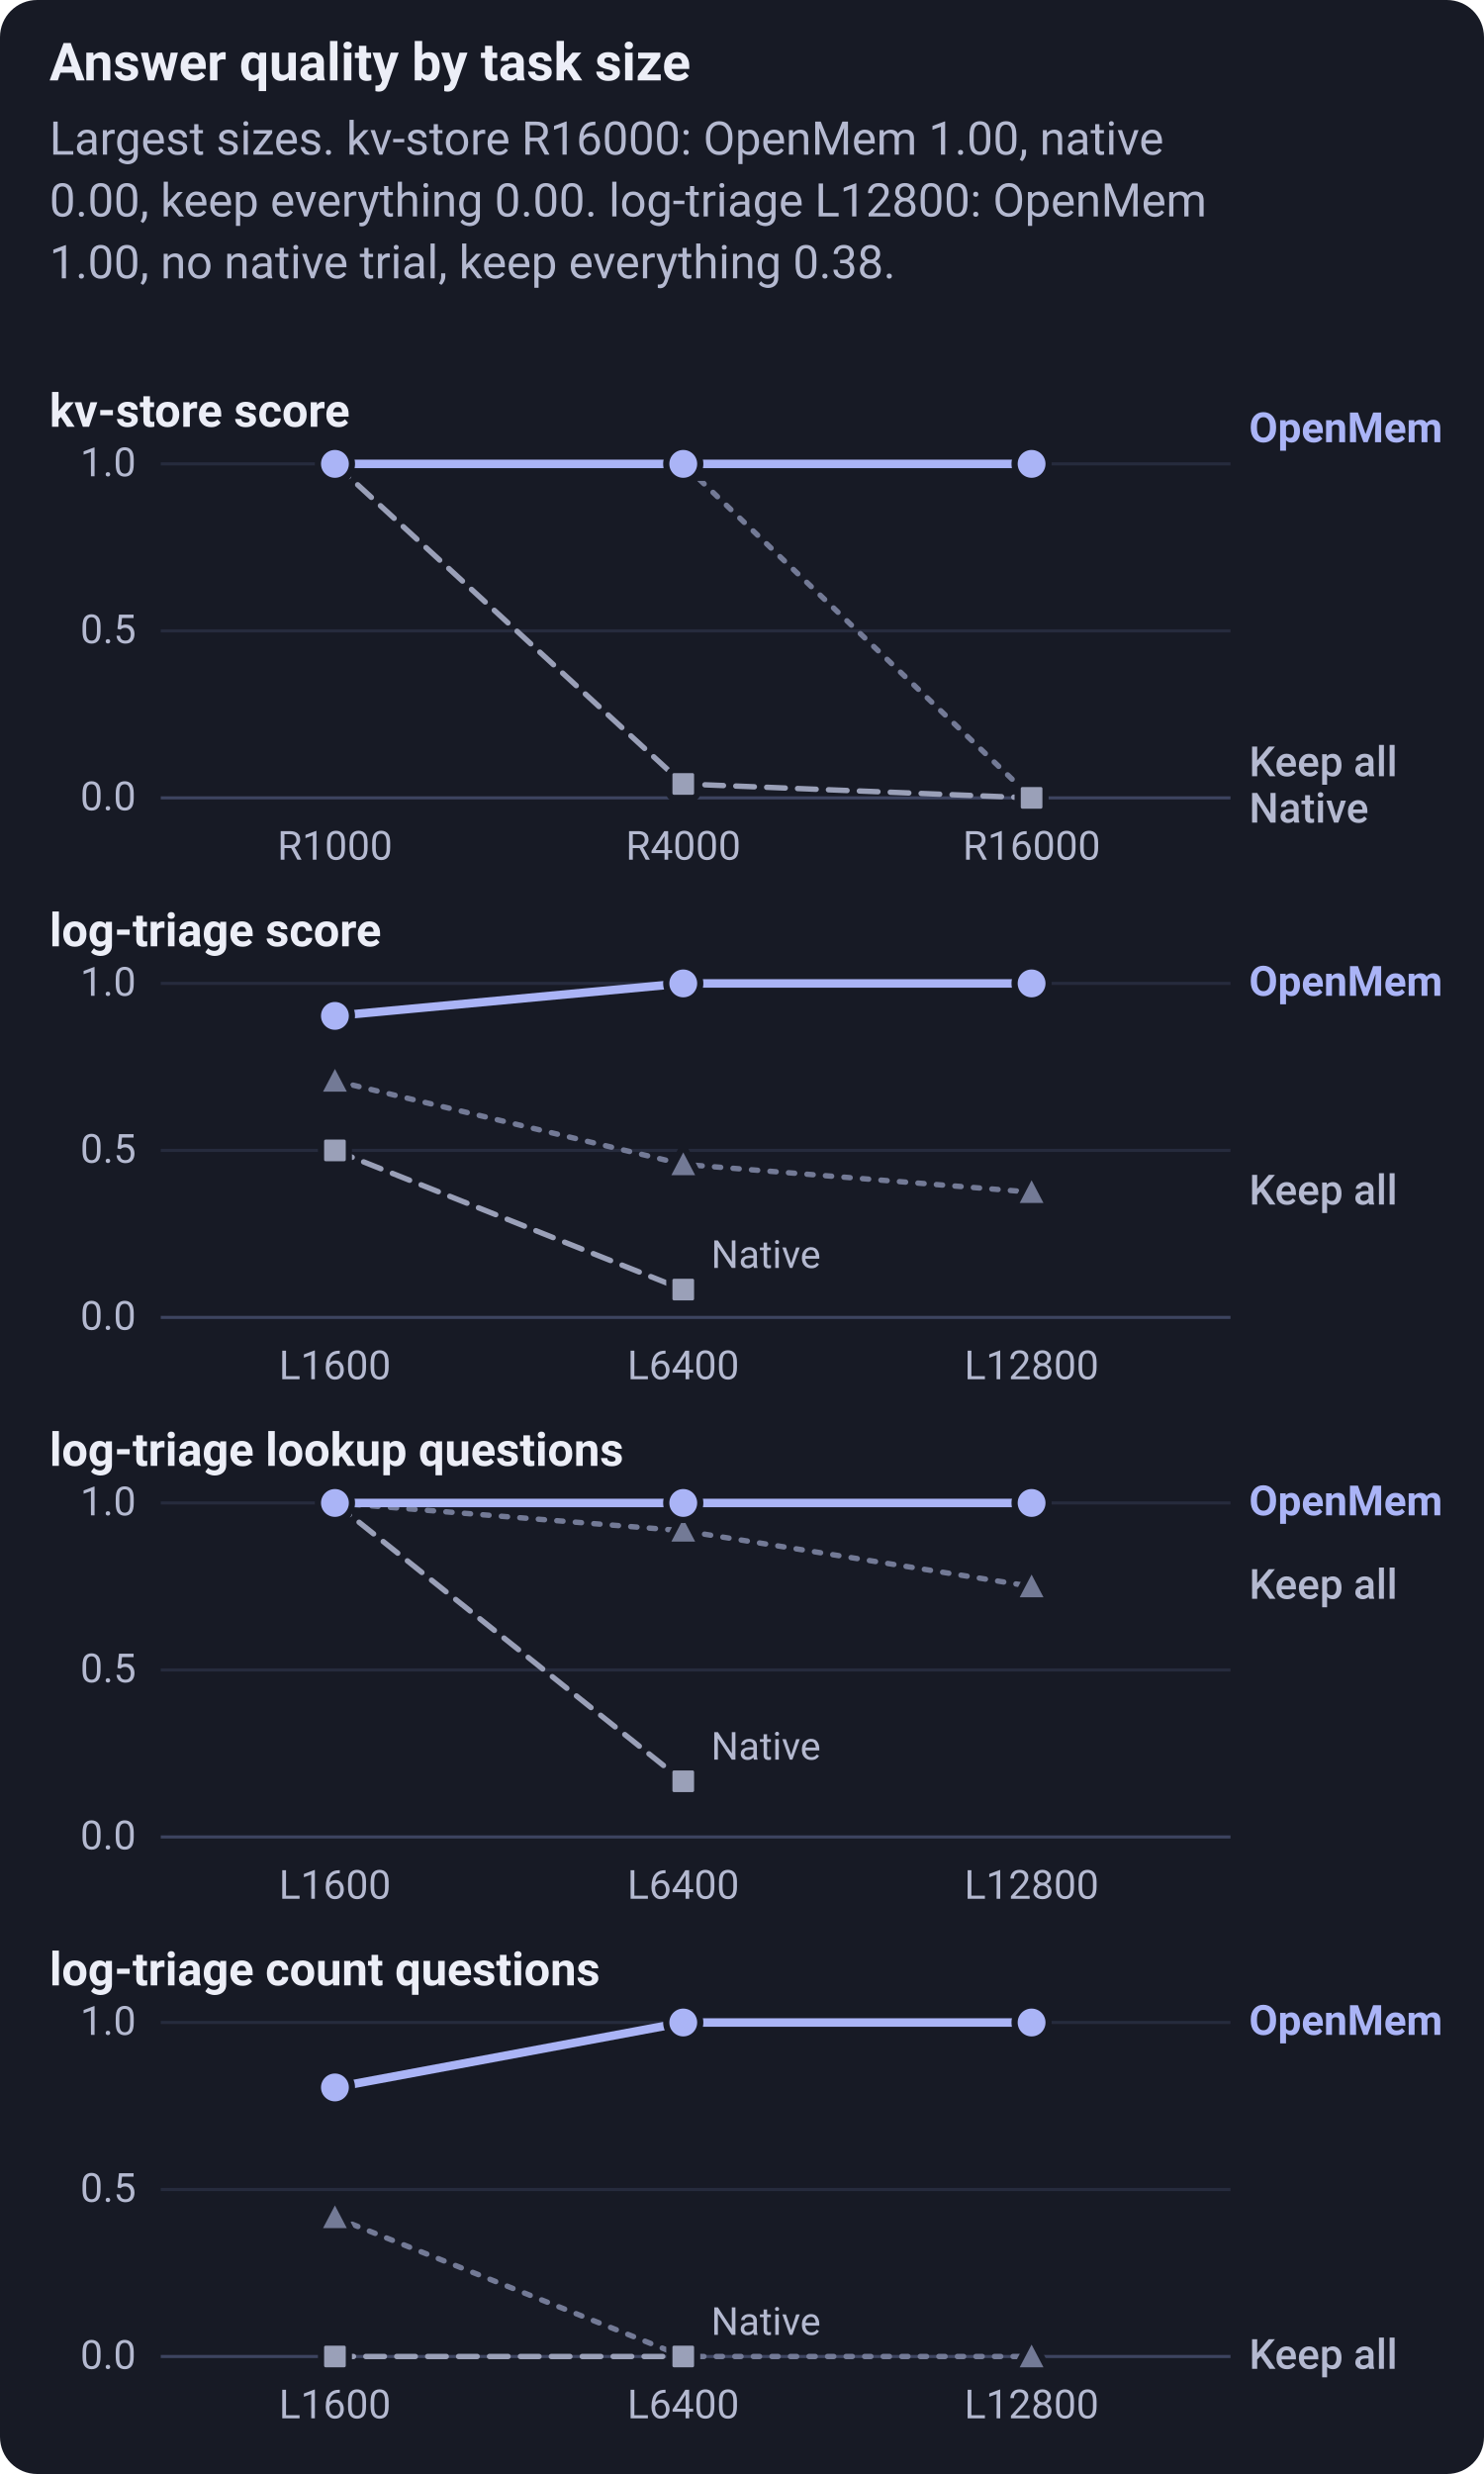
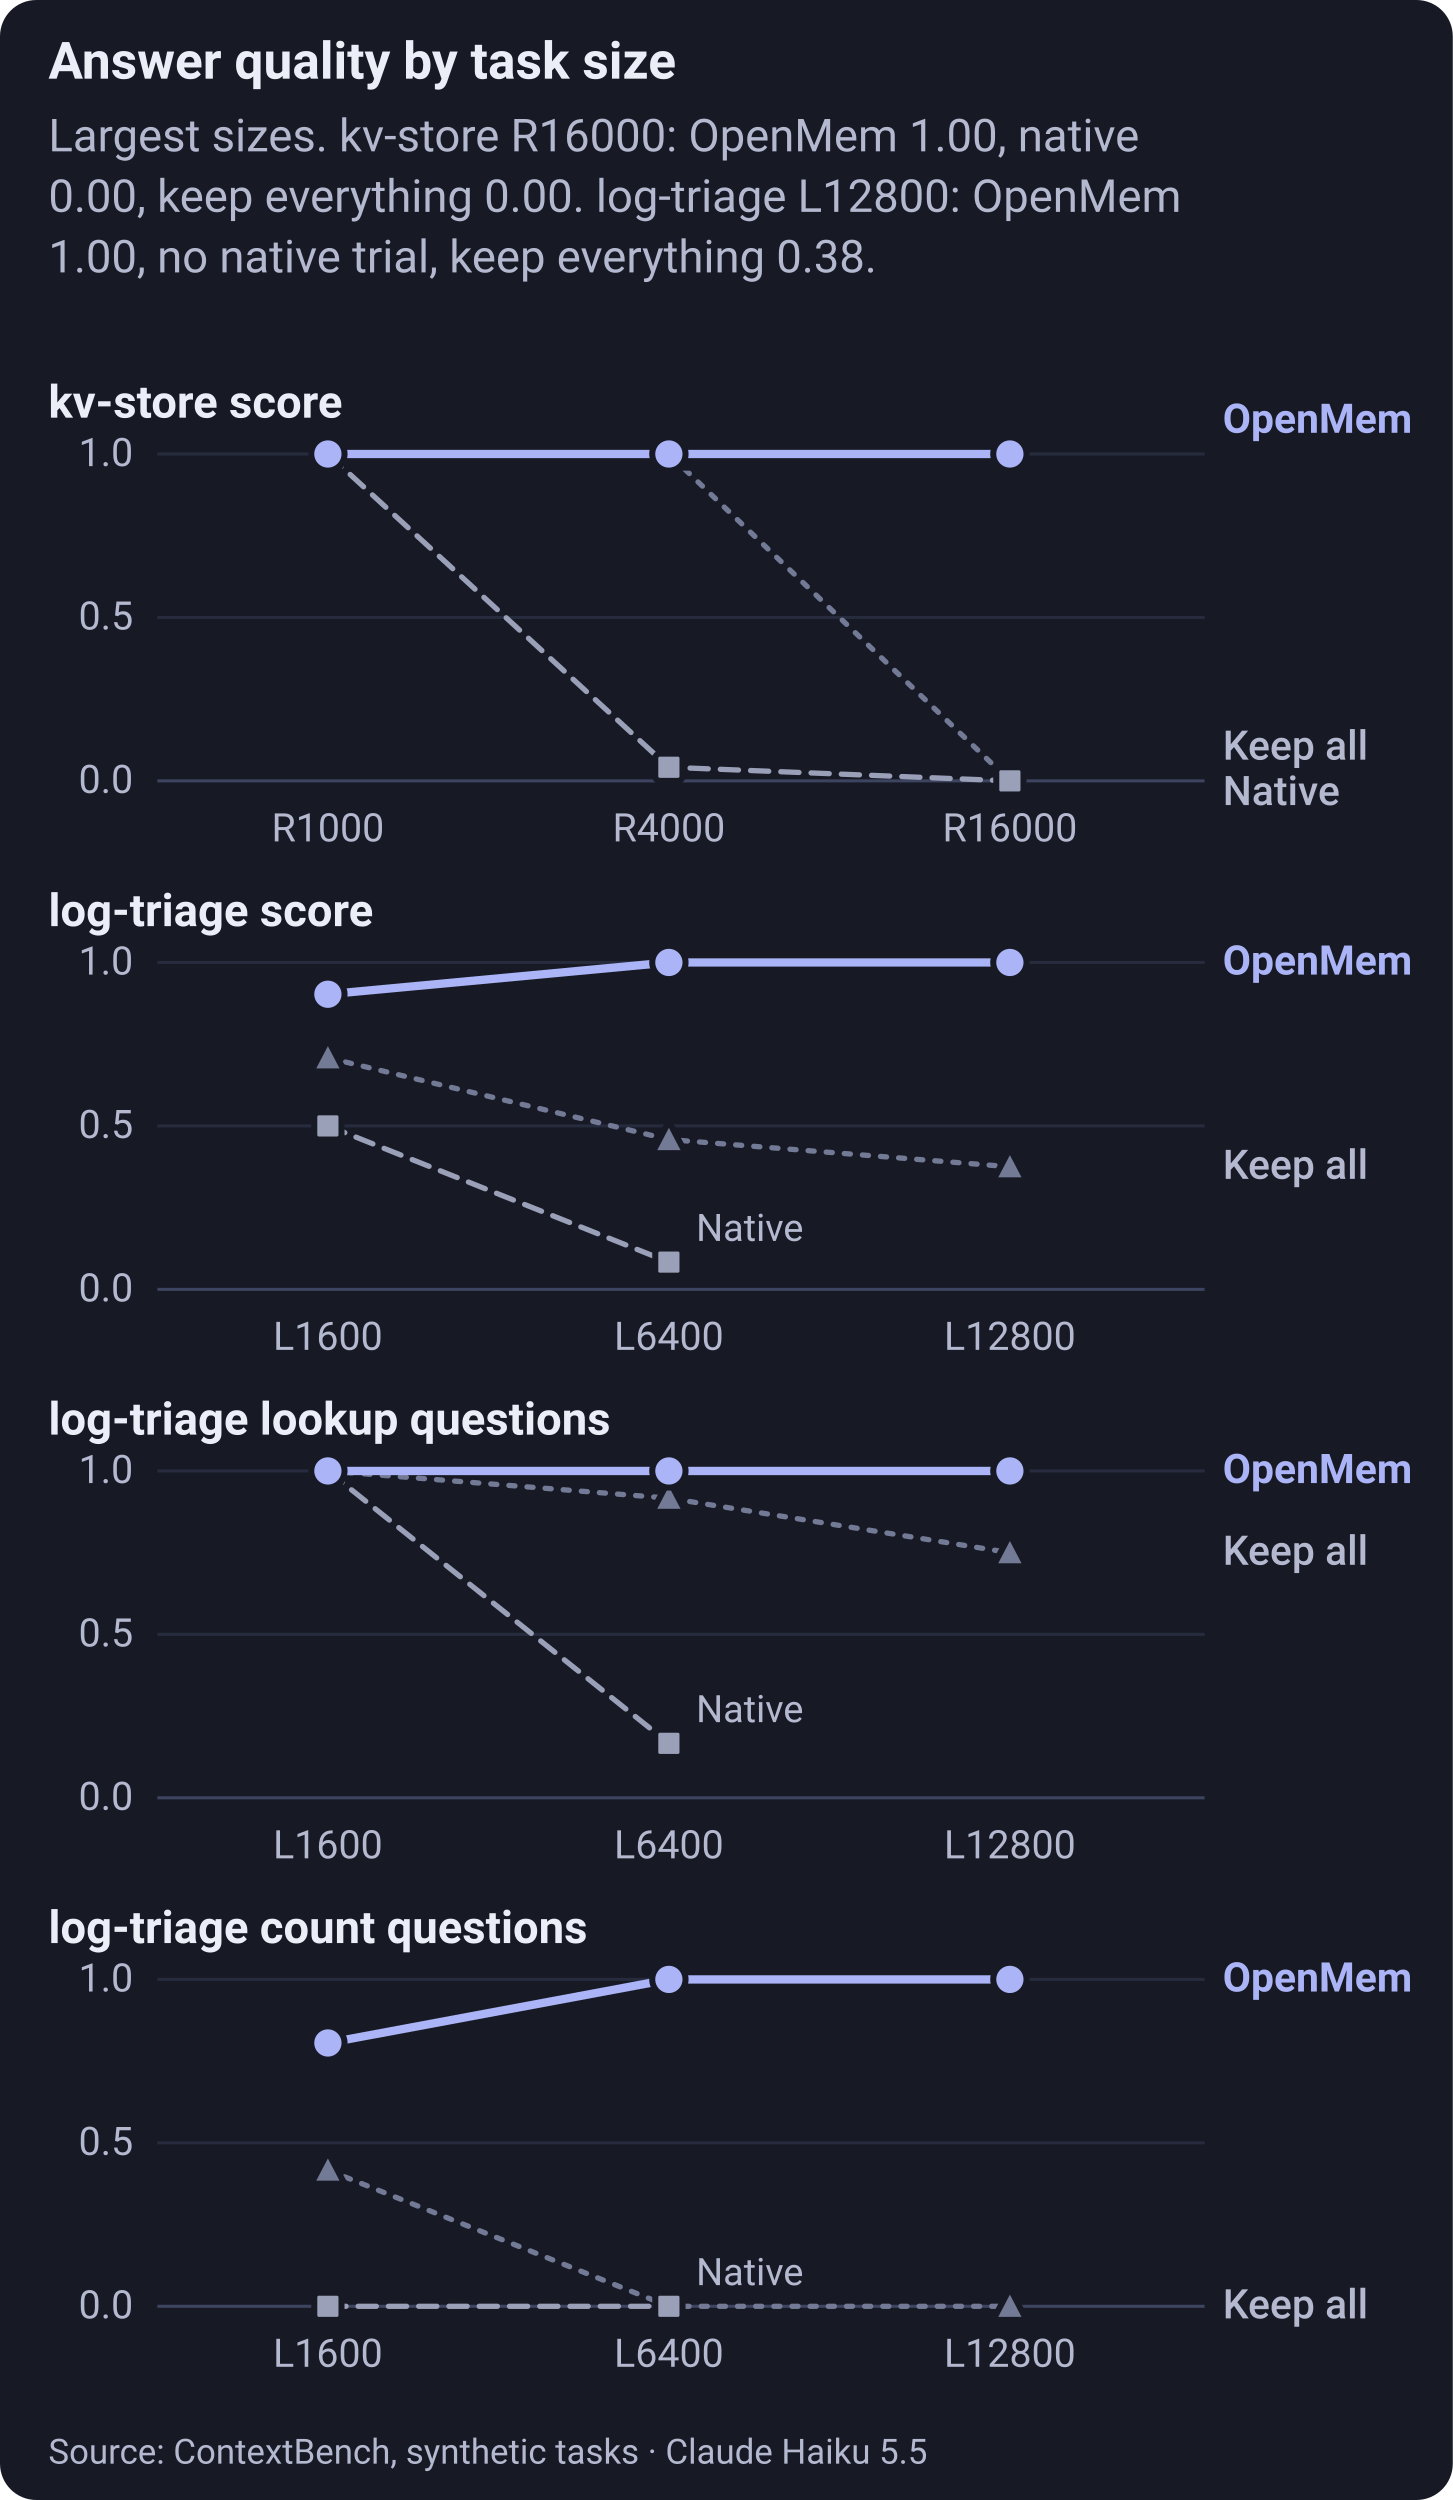
- <svg xmlns="http://www.w3.org/2000/svg" viewBox="0 0 480 800" width="480" height="800" role="img" aria-label="Answer quality by task size" font-family="'DM Sans', system-ui, -apple-system, 'Segoe UI', Roboto, sans-serif">
-   <rect width="480" height="800" rx="12" fill="#171a25" />
+ <svg xmlns="http://www.w3.org/2000/svg" viewBox="0 0 480 826" width="480" height="826" role="img" aria-label="Answer quality by task size" font-family="'DM Sans', system-ui, -apple-system, 'Segoe UI', Roboto, sans-serif">
+   <rect width="480" height="826" rx="12" fill="#171a25" />
  <text x="16" y="26" font-size="17" font-weight="700" fill="#eceef7">Answer quality by task size</text>
  <text x="16" y="50" font-size="15" fill="#b4b9d0">Largest sizes. kv-store R16000: OpenMem 1.00, native</text>
  <text x="16" y="70" font-size="15" fill="#b4b9d0">0.00, keep everything 0.00. log-triage L12800: OpenMem</text>
  <text x="16" y="90" font-size="15" fill="#b4b9d0">1.00, no native trial, keep everything 0.38.</text>
  <text x="16" y="138" font-size="15" font-weight="700" fill="#eceef7">kv-store score</text>
  <line x1="52" x2="398" y1="258" y2="258" stroke="#3d4460" stroke-width="1" />
  <text x="44" y="262" font-size="13" text-anchor="end" fill="#b4b9d0">0.0</text>
  <line x1="52" x2="398" y1="204" y2="204" stroke="#262b3d" stroke-width="1" />
  <text x="44" y="208" font-size="13" text-anchor="end" fill="#b4b9d0">0.5</text>
  <line x1="52" x2="398" y1="150" y2="150" stroke="#262b3d" stroke-width="1" />
  <text x="44" y="154" font-size="13" text-anchor="end" fill="#b4b9d0">1.0</text>
  <text x="108.333" y="278" font-size="13" text-anchor="middle" fill="#b4b9d0">R1000</text>
  <text x="221" y="278" font-size="13" text-anchor="middle" fill="#b4b9d0">R4000</text>
  <text x="333.667" y="278" font-size="13" text-anchor="middle" fill="#b4b9d0">R16000</text>
  <polyline points="108.333,150 221,150 333.667,258" fill="none" stroke="#737a96" stroke-width="1.75" stroke-dasharray="2 4" stroke-linecap="round" stroke-linejoin="round" />
  <path d="M108.333 144 L113.833 154.5 L102.833 154.5 Z" fill="#737a96" stroke="#171a25" stroke-width="2" />
  <path d="M221 144 L226.5 154.5 L215.5 154.5 Z" fill="#737a96" stroke="#171a25" stroke-width="2" />
  <path d="M333.667 252 L339.167 262.5 L328.167 262.5 Z" fill="#737a96" stroke="#171a25" stroke-width="2" />
  <polyline points="108.333,150 221,253.5 333.667,258" fill="none" stroke="#9aa0b8" stroke-width="1.75" stroke-dasharray="6 4" stroke-linecap="round" stroke-linejoin="round" />
  <rect x="103.833" y="145.5" width="9" height="9" rx="1.5" fill="#9aa0b8" stroke="#171a25" stroke-width="2" />
  <rect x="216.5" y="249" width="9" height="9" rx="1.5" fill="#9aa0b8" stroke="#171a25" stroke-width="2" />
  <rect x="329.167" y="253.5" width="9" height="9" rx="1.5" fill="#9aa0b8" stroke="#171a25" stroke-width="2" />
  <polyline points="108.333,150 221,150 333.667,150" fill="none" stroke="#aab4f6" stroke-width="2.75" stroke-linecap="round" stroke-linejoin="round" />
  <circle cx="108.333" cy="150" r="5.5" fill="#aab4f6" stroke="#171a25" stroke-width="2" />
  <circle cx="221" cy="150" r="5.5" fill="#aab4f6" stroke="#171a25" stroke-width="2" />
  <circle cx="333.667" cy="150" r="5.5" fill="#aab4f6" stroke="#171a25" stroke-width="2" />
  <text x="404" y="143" font-size="13.5" font-weight="700" fill="#aab4f6">OpenMem</text>
  <text x="404" y="251" font-size="13.5" font-weight="500" fill="#b4b9d0">Keep all</text>
  <text x="404" y="266" font-size="13.5" font-weight="500" fill="#b4b9d0">Native</text>
  <text x="16" y="306" font-size="15" font-weight="700" fill="#eceef7">log-triage score</text>
  <line x1="52" x2="398" y1="426" y2="426" stroke="#3d4460" stroke-width="1" />
  <text x="44" y="430" font-size="13" text-anchor="end" fill="#b4b9d0">0.0</text>
  <line x1="52" x2="398" y1="372" y2="372" stroke="#262b3d" stroke-width="1" />
  <text x="44" y="376" font-size="13" text-anchor="end" fill="#b4b9d0">0.5</text>
  <line x1="52" x2="398" y1="318" y2="318" stroke="#262b3d" stroke-width="1" />
  <text x="44" y="322" font-size="13" text-anchor="end" fill="#b4b9d0">1.0</text>
  <text x="108.333" y="446" font-size="13" text-anchor="middle" fill="#b4b9d0">L1600</text>
  <text x="221" y="446" font-size="13" text-anchor="middle" fill="#b4b9d0">L6400</text>
  <text x="333.667" y="446" font-size="13" text-anchor="middle" fill="#b4b9d0">L12800</text>
  <polyline points="108.333,349.5 221,376.5 333.667,385.5" fill="none" stroke="#737a96" stroke-width="1.75" stroke-dasharray="2 4" stroke-linecap="round" stroke-linejoin="round" />
  <path d="M108.333 343.5 L113.833 354 L102.833 354 Z" fill="#737a96" stroke="#171a25" stroke-width="2" />
  <path d="M221 370.5 L226.5 381 L215.5 381 Z" fill="#737a96" stroke="#171a25" stroke-width="2" />
  <path d="M333.667 379.5 L339.167 390 L328.167 390 Z" fill="#737a96" stroke="#171a25" stroke-width="2" />
  <polyline points="108.333,372 221,417" fill="none" stroke="#9aa0b8" stroke-width="1.75" stroke-dasharray="6 4" stroke-linecap="round" stroke-linejoin="round" />
  <rect x="103.833" y="367.5" width="9" height="9" rx="1.5" fill="#9aa0b8" stroke="#171a25" stroke-width="2" />
  <rect x="216.5" y="412.5" width="9" height="9" rx="1.5" fill="#9aa0b8" stroke="#171a25" stroke-width="2" />
  <polyline points="108.333,328.5 221,318 333.667,318" fill="none" stroke="#aab4f6" stroke-width="2.75" stroke-linecap="round" stroke-linejoin="round" />
  <circle cx="108.333" cy="328.5" r="5.5" fill="#aab4f6" stroke="#171a25" stroke-width="2" />
  <circle cx="221" cy="318" r="5.5" fill="#aab4f6" stroke="#171a25" stroke-width="2" />
  <circle cx="333.667" cy="318" r="5.5" fill="#aab4f6" stroke="#171a25" stroke-width="2" />
  <text x="404" y="322" font-size="13.5" font-weight="700" fill="#aab4f6">OpenMem</text>
  <text x="404" y="389.5" font-size="13.5" font-weight="500" fill="#b4b9d0">Keep all</text>
  <text x="230" y="410" font-size="12.5" fill="#b4b9d0" stroke="#171a25" stroke-width="3" paint-order="stroke">Native</text>
  <text x="16" y="474" font-size="15" font-weight="700" fill="#eceef7">log-triage lookup questions</text>
  <line x1="52" x2="398" y1="594" y2="594" stroke="#3d4460" stroke-width="1" />
  <text x="44" y="598" font-size="13" text-anchor="end" fill="#b4b9d0">0.0</text>
  <line x1="52" x2="398" y1="540" y2="540" stroke="#262b3d" stroke-width="1" />
  <text x="44" y="544" font-size="13" text-anchor="end" fill="#b4b9d0">0.5</text>
  <line x1="52" x2="398" y1="486" y2="486" stroke="#262b3d" stroke-width="1" />
  <text x="44" y="490" font-size="13" text-anchor="end" fill="#b4b9d0">1.0</text>
  <text x="108.333" y="614" font-size="13" text-anchor="middle" fill="#b4b9d0">L1600</text>
  <text x="221" y="614" font-size="13" text-anchor="middle" fill="#b4b9d0">L6400</text>
  <text x="333.667" y="614" font-size="13" text-anchor="middle" fill="#b4b9d0">L12800</text>
  <polyline points="108.333,486 221,495 333.667,513" fill="none" stroke="#737a96" stroke-width="1.75" stroke-dasharray="2 4" stroke-linecap="round" stroke-linejoin="round" />
  <path d="M108.333 480 L113.833 490.5 L102.833 490.5 Z" fill="#737a96" stroke="#171a25" stroke-width="2" />
  <path d="M221 489 L226.5 499.5 L215.5 499.5 Z" fill="#737a96" stroke="#171a25" stroke-width="2" />
  <path d="M333.667 507 L339.167 517.5 L328.167 517.5 Z" fill="#737a96" stroke="#171a25" stroke-width="2" />
  <polyline points="108.333,486 221,576" fill="none" stroke="#9aa0b8" stroke-width="1.75" stroke-dasharray="6 4" stroke-linecap="round" stroke-linejoin="round" />
  <rect x="103.833" y="481.5" width="9" height="9" rx="1.5" fill="#9aa0b8" stroke="#171a25" stroke-width="2" />
  <rect x="216.5" y="571.5" width="9" height="9" rx="1.5" fill="#9aa0b8" stroke="#171a25" stroke-width="2" />
  <polyline points="108.333,486 221,486 333.667,486" fill="none" stroke="#aab4f6" stroke-width="2.75" stroke-linecap="round" stroke-linejoin="round" />
  <circle cx="108.333" cy="486" r="5.5" fill="#aab4f6" stroke="#171a25" stroke-width="2" />
  <circle cx="221" cy="486" r="5.5" fill="#aab4f6" stroke="#171a25" stroke-width="2" />
  <circle cx="333.667" cy="486" r="5.5" fill="#aab4f6" stroke="#171a25" stroke-width="2" />
  <text x="404" y="490" font-size="13.5" font-weight="700" fill="#aab4f6">OpenMem</text>
  <text x="404" y="517" font-size="13.5" font-weight="500" fill="#b4b9d0">Keep all</text>
  <text x="230" y="569" font-size="12.5" fill="#b4b9d0" stroke="#171a25" stroke-width="3" paint-order="stroke">Native</text>
  <text x="16" y="642" font-size="15" font-weight="700" fill="#eceef7">log-triage count questions</text>
  <line x1="52" x2="398" y1="762" y2="762" stroke="#3d4460" stroke-width="1" />
  <text x="44" y="766" font-size="13" text-anchor="end" fill="#b4b9d0">0.0</text>
  <line x1="52" x2="398" y1="708" y2="708" stroke="#262b3d" stroke-width="1" />
  <text x="44" y="712" font-size="13" text-anchor="end" fill="#b4b9d0">0.5</text>
  <line x1="52" x2="398" y1="654" y2="654" stroke="#262b3d" stroke-width="1" />
  <text x="44" y="658" font-size="13" text-anchor="end" fill="#b4b9d0">1.0</text>
  <text x="108.333" y="782" font-size="13" text-anchor="middle" fill="#b4b9d0">L1600</text>
  <text x="221" y="782" font-size="13" text-anchor="middle" fill="#b4b9d0">L6400</text>
  <text x="333.667" y="782" font-size="13" text-anchor="middle" fill="#b4b9d0">L12800</text>
  <polyline points="108.333,717 221,762 333.667,762" fill="none" stroke="#737a96" stroke-width="1.75" stroke-dasharray="2 4" stroke-linecap="round" stroke-linejoin="round" />
  <path d="M108.333 711 L113.833 721.5 L102.833 721.5 Z" fill="#737a96" stroke="#171a25" stroke-width="2" />
  <path d="M221 756 L226.5 766.5 L215.5 766.5 Z" fill="#737a96" stroke="#171a25" stroke-width="2" />
  <path d="M333.667 756 L339.167 766.5 L328.167 766.5 Z" fill="#737a96" stroke="#171a25" stroke-width="2" />
  <polyline points="108.333,762 221,762" fill="none" stroke="#9aa0b8" stroke-width="1.75" stroke-dasharray="6 4" stroke-linecap="round" stroke-linejoin="round" />
  <rect x="103.833" y="757.5" width="9" height="9" rx="1.5" fill="#9aa0b8" stroke="#171a25" stroke-width="2" />
  <rect x="216.5" y="757.5" width="9" height="9" rx="1.5" fill="#9aa0b8" stroke="#171a25" stroke-width="2" />
  <polyline points="108.333,675 221,654 333.667,654" fill="none" stroke="#aab4f6" stroke-width="2.75" stroke-linecap="round" stroke-linejoin="round" />
  <circle cx="108.333" cy="675" r="5.5" fill="#aab4f6" stroke="#171a25" stroke-width="2" />
  <circle cx="221" cy="654" r="5.5" fill="#aab4f6" stroke="#171a25" stroke-width="2" />
  <circle cx="333.667" cy="654" r="5.5" fill="#aab4f6" stroke="#171a25" stroke-width="2" />
  <text x="404" y="658" font-size="13.5" font-weight="700" fill="#aab4f6">OpenMem</text>
  <text x="404" y="766" font-size="13.5" font-weight="500" fill="#b4b9d0">Keep all</text>
  <text x="230" y="755" font-size="12.5" fill="#b4b9d0" stroke="#171a25" stroke-width="3" paint-order="stroke">Native</text>
+   <text x="16" y="814" font-size="11.5" fill="#b4b9d0">Source: ContextBench, synthetic tasks · Claude Haiku 5.5</text>
</svg>
